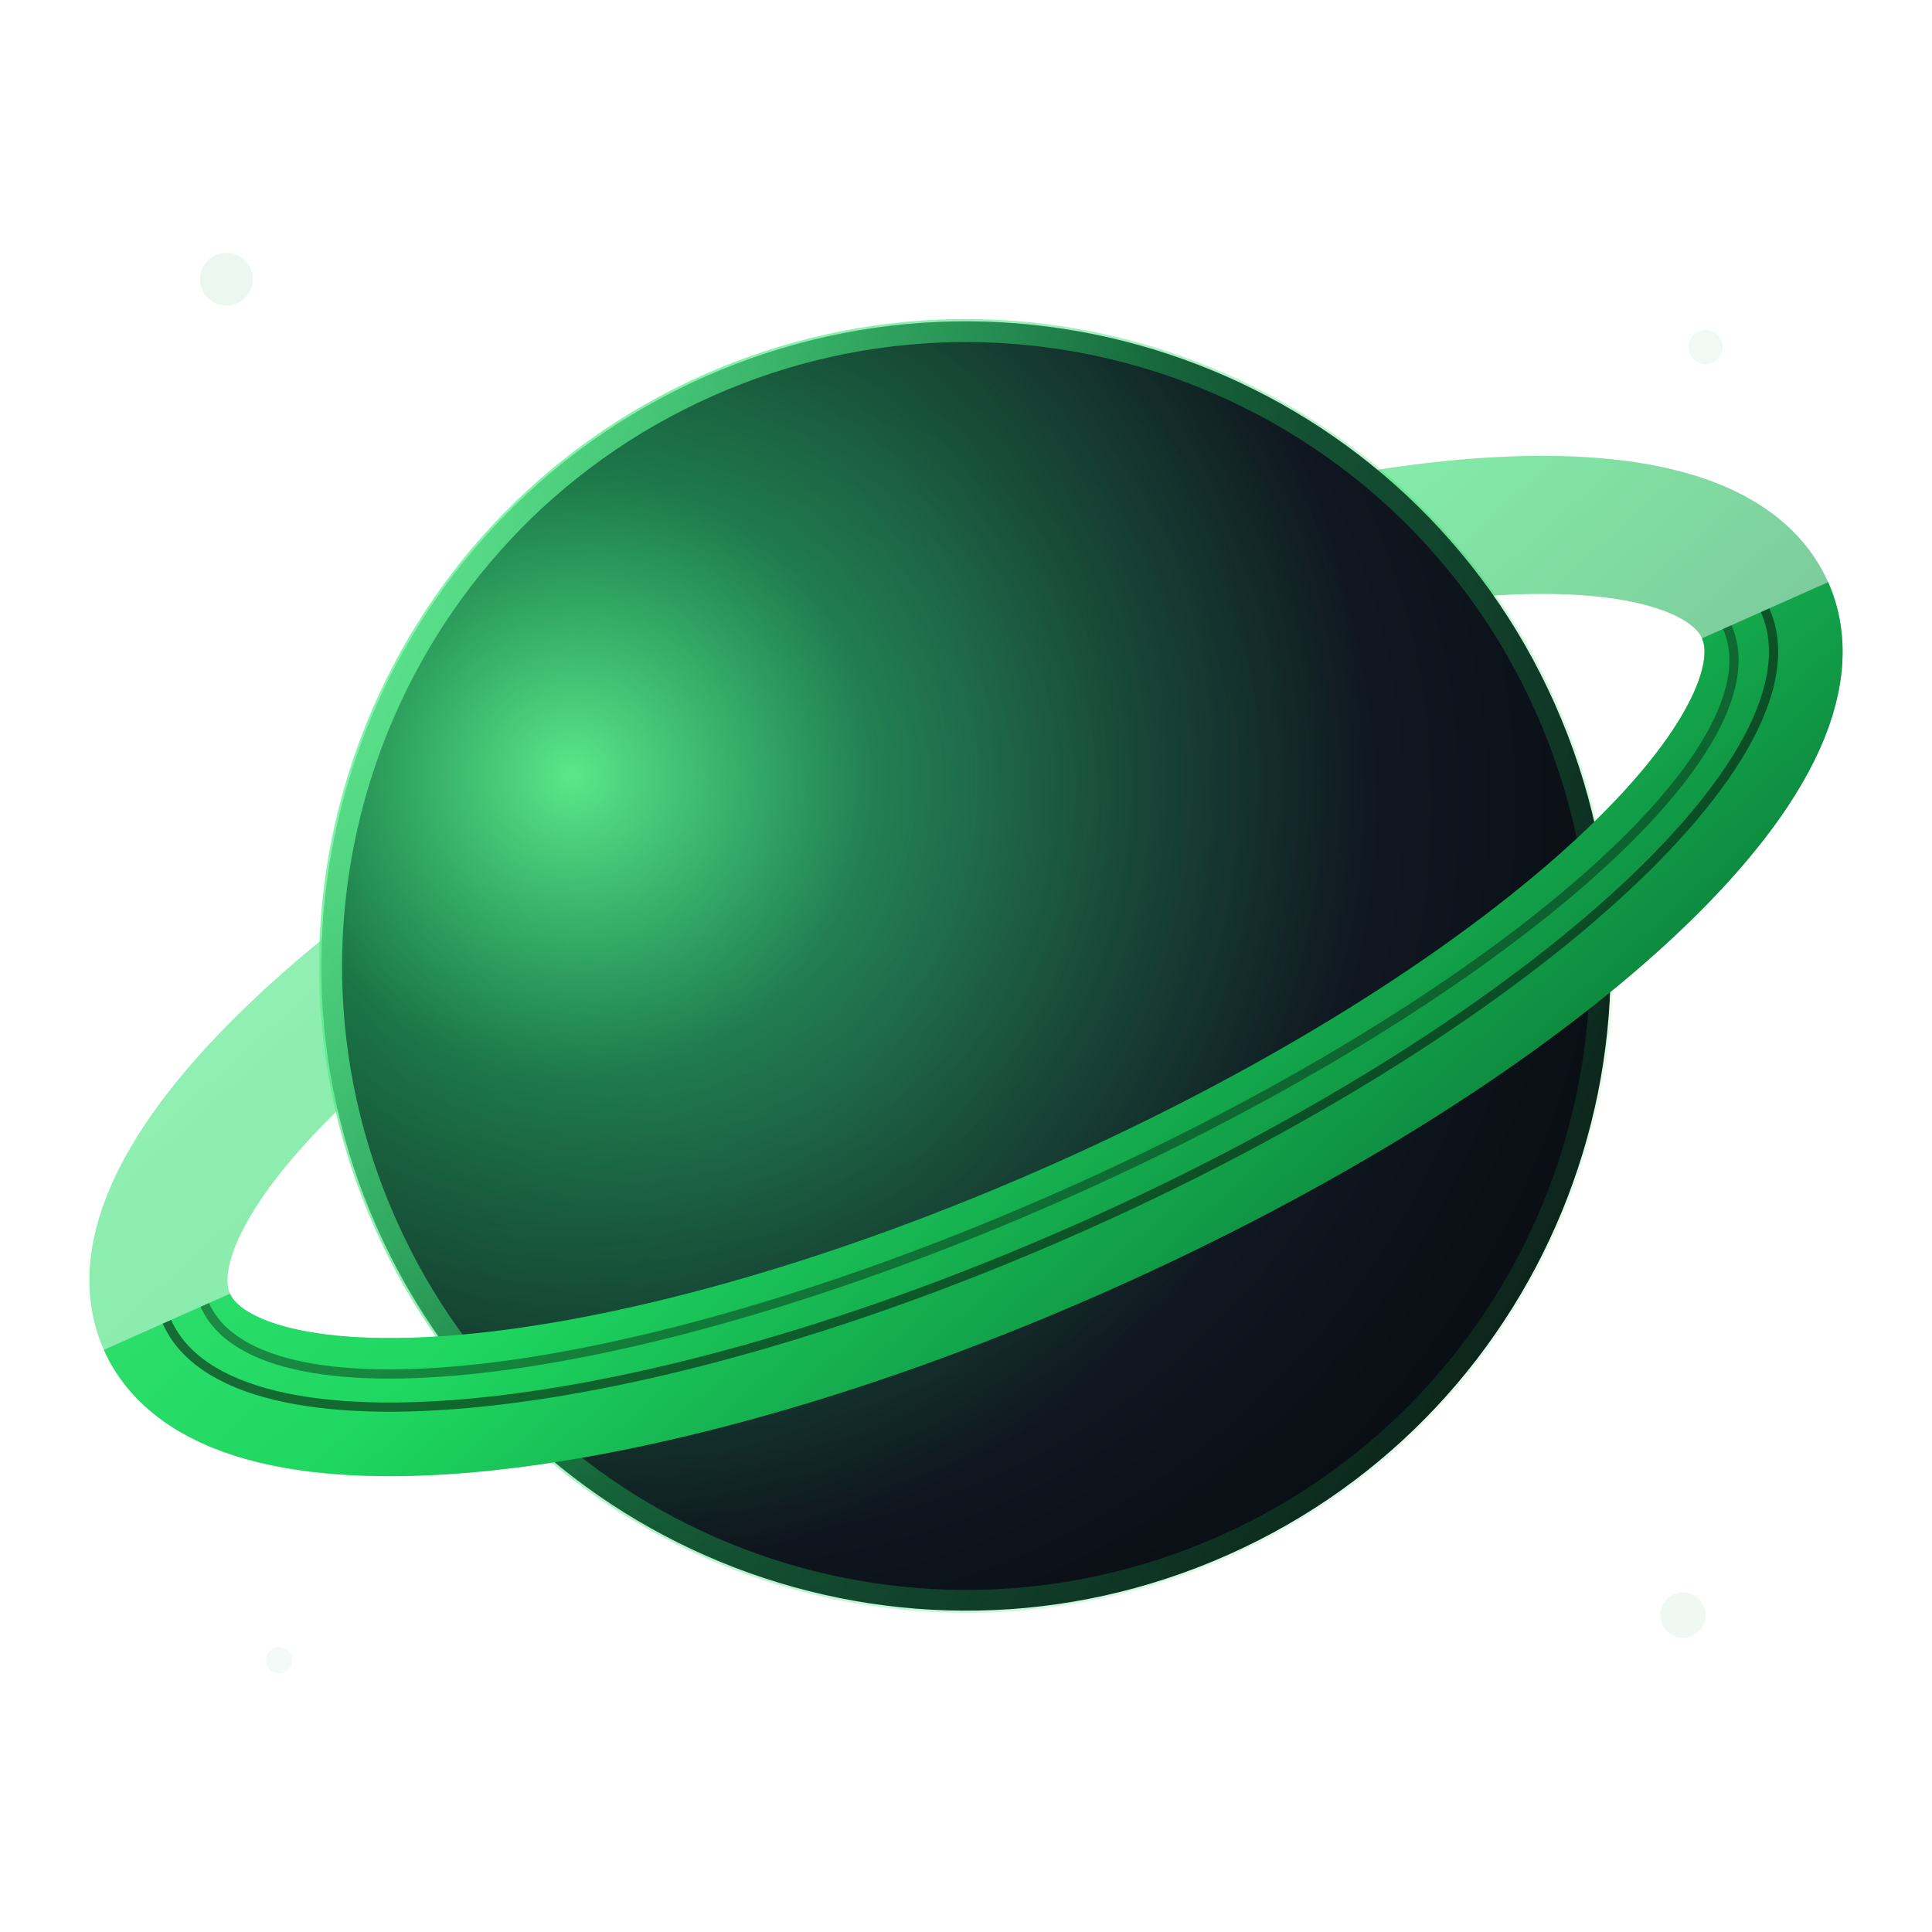
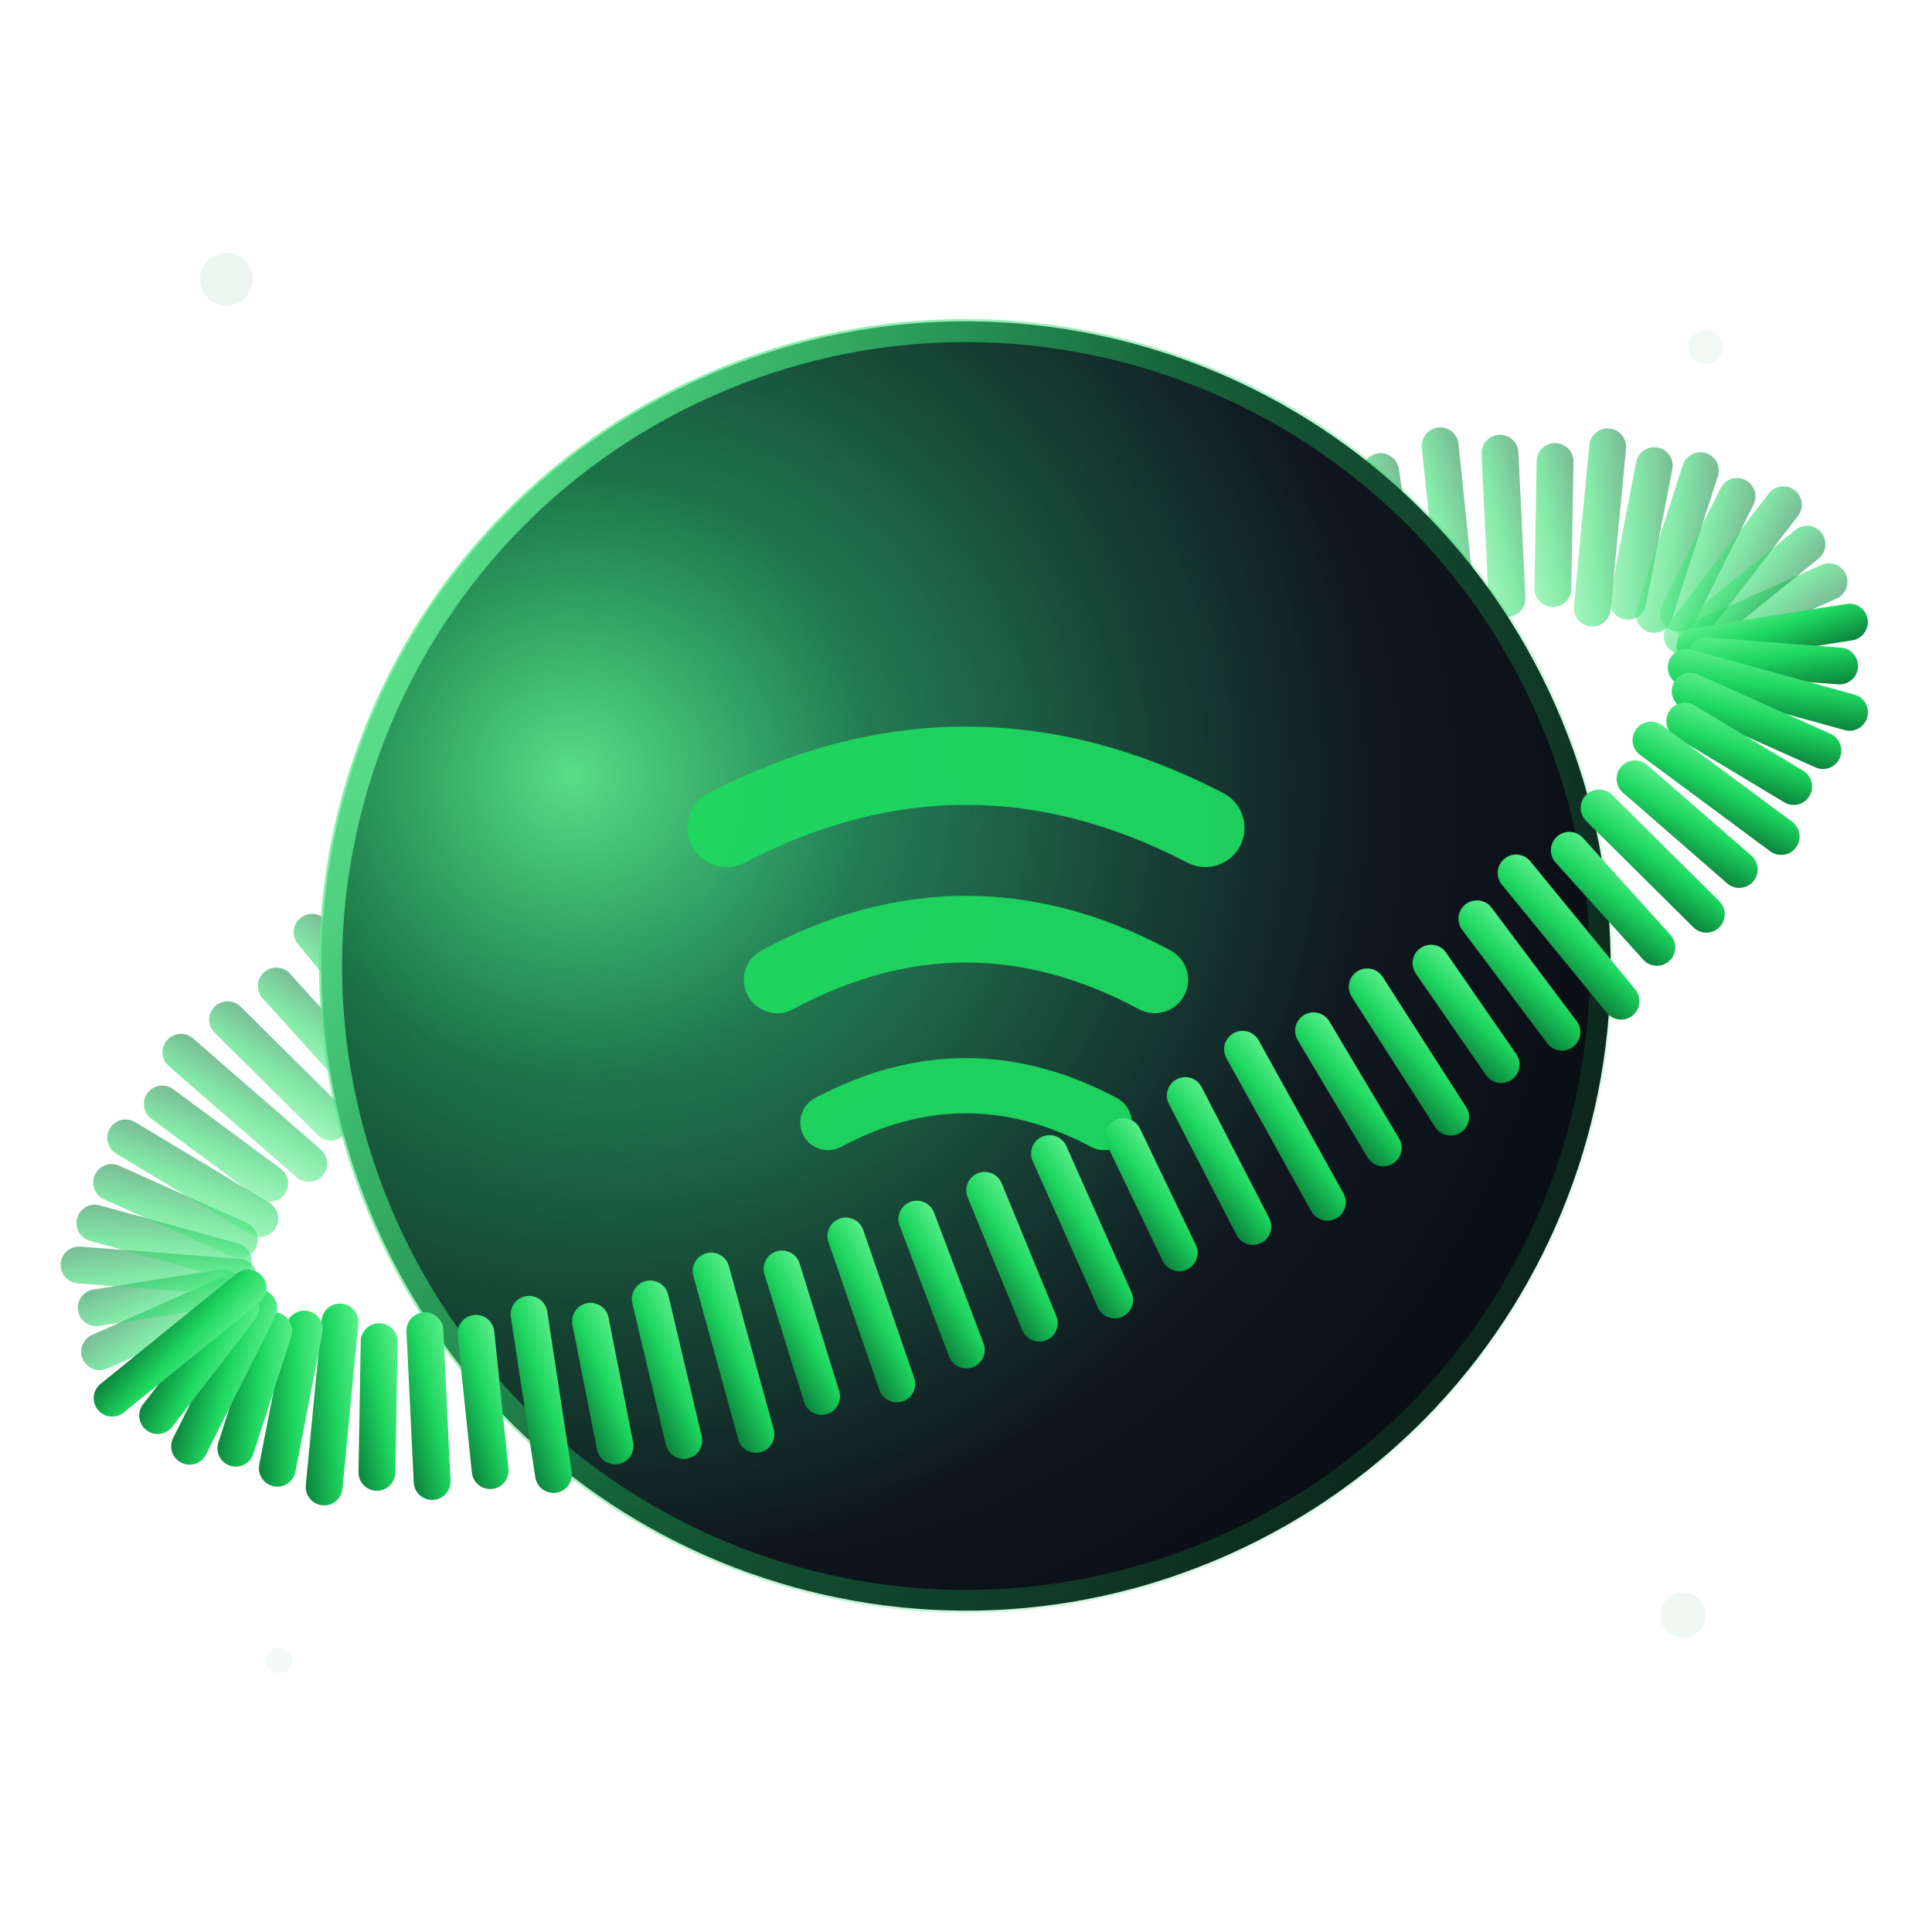
<svg xmlns="http://www.w3.org/2000/svg" viewBox="0 0 512 512" width="512" height="512">
  <defs>
    <radialGradient id="planet" cx="36%" cy="30%" r="82%">
      <stop offset="0%" stop-color="#31465c" />
      <stop offset="42%" stop-color="#16202c" />
      <stop offset="100%" stop-color="#070a0f" />
    </radialGradient>
    <linearGradient id="ring" x1="0%" y1="0%" x2="100%" y2="100%">
-       <stop offset="0%" stop-color="#3be477" />
+       <stop offset="0%" stop-color="#5ff08e" />
      <stop offset="45%" stop-color="#1ed760" />
      <stop offset="100%" stop-color="#0a7d3a" />
    </linearGradient>
    <radialGradient id="lit" cx="28%" cy="24%" r="62%">
-       <stop offset="0%" stop-color="#5ff08e" stop-opacity="0.95" />
-       <stop offset="38%" stop-color="#1ed760" stop-opacity="0.45" />
+       <stop offset="0%" stop-color="#5ff08e" stop-opacity="0.9" />
+       <stop offset="38%" stop-color="#1ed760" stop-opacity="0.42" />
      <stop offset="100%" stop-color="#1ed760" stop-opacity="0" />
    </radialGradient>
    <linearGradient id="edge" x1="10%" y1="0%" x2="90%" y2="100%">
      <stop offset="0%" stop-color="#7bf6a6" stop-opacity="0.95" />
      <stop offset="45%" stop-color="#1ed760" stop-opacity="0.35" />
      <stop offset="100%" stop-color="#1ed760" stop-opacity="0.06" />
    </linearGradient>
-     <clipPath id="front">
-       <rect x="-40" y="256" width="592" height="336" />
-     </clipPath>
  </defs>
  <g transform="translate(256 256) scale(1.22) translate(-256 -256) rotate(-24 256 256)">
-     <ellipse cx="256" cy="256" rx="190" ry="62" fill="none" stroke="url(#ring)" stroke-width="30" opacity="0.55" />
-     <circle cx="256" cy="256" r="140" fill="url(#planet)" />
-     <circle cx="256" cy="256" r="140" fill="url(#lit)" />
-     <circle cx="256" cy="256" r="138" fill="none" stroke="url(#edge)" stroke-width="5" />
-     <g clip-path="url(#front)">
-       <ellipse cx="256" cy="256" rx="190" ry="62" fill="none" stroke="url(#ring)" stroke-width="30" />
-       <ellipse cx="256" cy="256" rx="190" ry="62" fill="none" stroke="#071009" stroke-width="2" opacity="0.55" />
-       <ellipse cx="256" cy="256" rx="181" ry="54" fill="none" stroke="#071009" stroke-width="2" opacity="0.4" />
+     <g>
+       <rect x="426.80" y="252.00" width="38.40" height="8.00" rx="4.00" transform="rotate(0.00 426.80 256.00)" fill="url(#ring)" opacity="0.55" />
+       <rect x="86.00" y="252.00" width="40.00" height="8.00" rx="4.00" transform="rotate(180.00 86.00 256.00)" fill="url(#ring)" opacity="0.55" />
+       <rect x="84.11" y="251.26" width="36.00" height="8.00" rx="4.00" transform="rotate(-164.99 84.11 255.26)" fill="url(#ring)" opacity="0.55" />
+       <rect x="87.71" y="251.41" width="42.80" height="8.00" rx="4.00" transform="rotate(-151.62 87.71 255.41)" fill="url(#ring)" opacity="0.55" />
+       <rect x="87.62" y="248.39" width="39.20" height="8.00" rx="4.00" transform="rotate(-140.61 87.62 252.39)" fill="url(#ring)" opacity="0.55" />
+       <rect x="90.28" y="245.09" width="38.40" height="8.00" rx="4.00" transform="rotate(-131.88 90.28 249.09)" fill="url(#ring)" opacity="0.55" />
+       <rect x="95.84" y="243.00" width="42.00" height="8.00" rx="4.00" transform="rotate(-124.98 95.84 247.00)" fill="url(#ring)" opacity="0.55" />
+       <rect x="100.56" y="237.11" width="37.00" height="8.00" rx="4.00" transform="rotate(-119.47 100.56 241.11)" fill="url(#ring)" opacity="0.55" />
+       <rect x="109.82" y="236.74" width="44.80" height="8.00" rx="4.00" transform="rotate(-114.99 109.82 240.74)" fill="url(#ring)" opacity="0.55" />
+       <rect x="117.63" y="230.60" width="39.60" height="8.00" rx="4.00" transform="rotate(-111.25 117.63 234.60)" fill="url(#ring)" opacity="0.55" />
+       <rect x="127.17" y="225.08" width="35.60" height="8.00" rx="4.00" transform="rotate(-108.07 127.17 229.08)" fill="url(#ring)" opacity="0.55" />
+       <rect x="139.57" y="225.34" width="43.20" height="8.00" rx="4.00" transform="rotate(-105.31 139.57 229.34)" fill="url(#ring)" opacity="0.55" />
+       <rect x="151.25" y="219.74" width="38.00" height="8.00" rx="4.00" transform="rotate(-102.87 151.25 223.74)" fill="url(#ring)" opacity="0.55" />
+       <rect x="164.78" y="218.35" width="40.80" height="8.00" rx="4.00" transform="rotate(-100.67 164.78 222.35)" fill="url(#ring)" opacity="0.55" />
+       <rect x="178.44" y="213.80" width="36.40" height="8.00" rx="4.00" transform="rotate(-98.65 178.44 217.80)" fill="url(#ring)" opacity="0.55" />
+       <rect x="193.61" y="215.59" width="44.00" height="8.00" rx="4.00" transform="rotate(-96.77 193.61 219.59)" fill="url(#ring)" opacity="0.55" />
+       <rect x="208.51" y="211.44" width="38.80" height="8.00" rx="4.00" transform="rotate(-95.00 208.51 215.44)" fill="url(#ring)" opacity="0.55" />
+       <rect x="224.01" y="208.31" width="34.80" height="8.00" rx="4.00" transform="rotate(-93.29 224.01 212.31)" fill="url(#ring)" opacity="0.55" />
+       <rect x="240.03" y="211.03" width="41.60" height="8.00" rx="4.00" transform="rotate(-91.64 240.03 215.03)" fill="url(#ring)" opacity="0.55" />
+       <rect x="256.00" y="208.80" width="37.60" height="8.00" rx="4.00" transform="rotate(-90.00 256.00 212.80)" fill="url(#ring)" opacity="0.55" />
+       <rect x="271.90" y="213.23" width="46.00" height="8.00" rx="4.00" transform="rotate(-88.36 271.90 217.23)" fill="url(#ring)" opacity="0.55" />
+       <rect x="287.84" y="210.91" width="40.00" height="8.00" rx="4.00" transform="rotate(-86.71 287.84 214.91)" fill="url(#ring)" opacity="0.55" />
+       <rect x="303.61" y="210.04" width="36.00" height="8.00" rx="4.00" transform="rotate(-85.00 303.61 214.04)" fill="url(#ring)" opacity="0.55" />
+       <rect x="318.46" y="214.99" width="42.80" height="8.00" rx="4.00" transform="rotate(-83.23 318.46 218.99)" fill="url(#ring)" opacity="0.55" />
+       <rect x="333.35" y="215.19" width="39.20" height="8.00" rx="4.00" transform="rotate(-81.35 333.35 219.19)" fill="url(#ring)" opacity="0.55" />
+       <rect x="347.45" y="217.17" width="38.40" height="8.00" rx="4.00" transform="rotate(-79.33 347.45 221.17)" fill="url(#ring)" opacity="0.55" />
+       <rect x="360.30" y="221.68" width="42.00" height="8.00" rx="4.00" transform="rotate(-77.13 360.30 225.68)" fill="url(#ring)" opacity="0.55" />
+       <rect x="373.24" y="222.35" width="37.00" height="8.00" rx="4.00" transform="rotate(-74.69 373.24 226.35)" fill="url(#ring)" opacity="0.55" />
+       <rect x="383.40" y="229.45" width="44.80" height="8.00" rx="4.00" transform="rotate(-71.93 383.40 233.45)" fill="url(#ring)" opacity="0.55" />
+       <rect x="394.37" y="230.60" width="39.60" height="8.00" rx="4.00" transform="rotate(-68.75 394.37 234.60)" fill="url(#ring)" opacity="0.55" />
+       <rect x="404.12" y="232.57" width="35.60" height="8.00" rx="4.00" transform="rotate(-65.01 404.12 236.57)" fill="url(#ring)" opacity="0.55" />
+       <rect x="409.92" y="239.80" width="43.20" height="8.00" rx="4.00" transform="rotate(-60.53 409.92 243.80)" fill="url(#ring)" opacity="0.55" />
+       <rect x="417.30" y="241.36" width="38.00" height="8.00" rx="4.00" transform="rotate(-55.02 417.30 245.36)" fill="url(#ring)" opacity="0.55" />
+       <rect x="420.92" y="245.98" width="40.80" height="8.00" rx="4.00" transform="rotate(-48.12 420.92 249.98)" fill="url(#ring)" opacity="0.55" />
+       <rect x="425.46" y="247.50" width="36.40" height="8.00" rx="4.00" transform="rotate(-39.39 425.46 251.50)" fill="url(#ring)" opacity="0.55" />
+       <rect x="423.76" y="251.69" width="44.00" height="8.00" rx="4.00" transform="rotate(-28.38 423.76 255.69)" fill="url(#ring)" opacity="0.55" />
+       <rect x="426.54" y="251.62" width="38.80" height="8.00" rx="4.00" transform="rotate(-15.01 426.54 255.62)" fill="url(#ring)" opacity="0.55" />
+     </g>
+     <circle cx="256" cy="256" r="140.0" fill="url(#planet)" />
+     <circle cx="256" cy="256" r="140.0" fill="url(#lit)" />
+     <circle cx="256" cy="256" r="138.0" fill="none" stroke="url(#edge)" stroke-width="5" />
+     <g transform="rotate(24 256 256)" fill="none" stroke="#1ed760" stroke-linecap="round" opacity="0.95">
+       <path d="M204 226q52 -27 104 0" stroke-width="17" />
+       <path d="M215 259q41 -22 82 0" stroke-width="14.5" />
+       <path d="M226 290q30 -16 60 0" stroke-width="12" />
+     </g>
+     <g>
+       <rect x="424.99" y="251.97" width="42.00" height="8.00" rx="4.00" transform="rotate(15.01 424.99 255.97)" fill="url(#ring)" />
+       <rect x="426.84" y="253.97" width="37.00" height="8.00" rx="4.00" transform="rotate(28.38 426.84 257.97)" fill="url(#ring)" />
+       <rect x="422.21" y="253.83" width="44.80" height="8.00" rx="4.00" transform="rotate(39.39 422.21 257.83)" fill="url(#ring)" />
+       <rect x="421.32" y="258.46" width="39.60" height="8.00" rx="4.00" transform="rotate(48.12 421.32 262.46)" fill="url(#ring)" />
+       <rect x="417.99" y="263.62" width="35.60" height="8.00" rx="4.00" transform="rotate(55.02 417.99 267.62)" fill="url(#ring)" />
+       <rect x="409.92" y="264.20" width="43.20" height="8.00" rx="4.00" transform="rotate(60.53 409.92 268.20)" fill="url(#ring)" />
+       <rect x="403.61" y="270.34" width="38.00" height="8.00" rx="4.00" transform="rotate(65.01 403.61 274.34)" fill="url(#ring)" />
+       <rect x="394.15" y="272.84" width="40.80" height="8.00" rx="4.00" transform="rotate(68.75 394.15 276.84)" fill="url(#ring)" />
+       <rect x="384.70" y="278.54" width="36.40" height="8.00" rx="4.00" transform="rotate(71.93 384.70 282.54)" fill="url(#ring)" />
+       <rect x="372.32" y="278.28" width="44.00" height="8.00" rx="4.00" transform="rotate(74.69 372.32 282.28)" fill="url(#ring)" />
+       <rect x="360.66" y="283.87" width="38.80" height="8.00" rx="4.00" transform="rotate(77.13 360.66 287.87)" fill="url(#ring)" />
+       <rect x="347.78" y="288.59" width="34.80" height="8.00" rx="4.00" transform="rotate(79.33 347.78 292.59)" fill="url(#ring)" />
+       <rect x="333.17" y="287.63" width="41.60" height="8.00" rx="4.00" transform="rotate(81.35 333.17 291.63)" fill="url(#ring)" />
+       <rect x="318.77" y="291.59" width="37.60" height="8.00" rx="4.00" transform="rotate(83.23 318.77 295.59)" fill="url(#ring)" />
+       <rect x="303.17" y="288.97" width="46.00" height="8.00" rx="4.00" transform="rotate(85.00 303.17 292.97)" fill="url(#ring)" />
+       <rect x="287.84" y="293.09" width="40.00" height="8.00" rx="4.00" transform="rotate(86.71 287.84 297.09)" fill="url(#ring)" />
+       <rect x="272.05" y="295.77" width="36.00" height="8.00" rx="4.00" transform="rotate(88.36 272.05 299.77)" fill="url(#ring)" />
+       <rect x="256.00" y="292.60" width="42.80" height="8.00" rx="4.00" transform="rotate(90.00 256.00 296.60)" fill="url(#ring)" />
+       <rect x="240.00" y="294.17" width="39.20" height="8.00" rx="4.00" transform="rotate(91.64 240.00 298.17)" fill="url(#ring)" />
+       <rect x="224.11" y="293.89" width="38.40" height="8.00" rx="4.00" transform="rotate(93.29 224.11 297.89)" fill="url(#ring)" />
+       <rect x="208.65" y="290.97" width="42.00" height="8.00" rx="4.00" transform="rotate(95.00 208.65 294.97)" fill="url(#ring)" />
+       <rect x="193.20" y="291.89" width="37.00" height="8.00" rx="4.00" transform="rotate(96.77 193.20 295.89)" fill="url(#ring)" />
+       <rect x="179.07" y="286.05" width="44.80" height="8.00" rx="4.00" transform="rotate(98.65 179.07 290.05)" fill="url(#ring)" />
+       <rect x="164.67" y="286.24" width="39.60" height="8.00" rx="4.00" transform="rotate(100.67 164.67 290.24)" fill="url(#ring)" />
+       <rect x="150.99" y="285.43" width="35.60" height="8.00" rx="4.00" transform="rotate(102.87 150.99 289.43)" fill="url(#ring)" />
+       <rect x="139.57" y="278.66" width="43.20" height="8.00" rx="4.00" transform="rotate(105.31 139.57 282.66)" fill="url(#ring)" />
+       <rect x="127.54" y="277.78" width="38.00" height="8.00" rx="4.00" transform="rotate(108.07 127.54 281.78)" fill="url(#ring)" />
+       <rect x="117.85" y="272.84" width="40.80" height="8.00" rx="4.00" transform="rotate(111.25 117.85 276.84)" fill="url(#ring)" />
+       <rect x="108.05" y="271.07" width="36.40" height="8.00" rx="4.00" transform="rotate(114.99 108.05 275.07)" fill="url(#ring)" />
+       <rect x="102.28" y="263.85" width="44.00" height="8.00" rx="4.00" transform="rotate(119.47 102.28 267.85)" fill="url(#ring)" />
+       <rect x="94.92" y="262.31" width="38.80" height="8.00" rx="4.00" transform="rotate(124.98 94.92 266.31)" fill="url(#ring)" />
+       <rect x="89.07" y="260.25" width="34.80" height="8.00" rx="4.00" transform="rotate(131.88 89.07 264.25)" fill="url(#ring)" />
+       <rect x="88.55" y="254.85" width="41.60" height="8.00" rx="4.00" transform="rotate(140.61 88.55 258.85)" fill="url(#ring)" />
+       <rect x="85.43" y="253.83" width="37.60" height="8.00" rx="4.00" transform="rotate(151.62 85.43 257.83)" fill="url(#ring)" />
+       <rect x="88.94" y="251.45" width="46.00" height="8.00" rx="4.00" transform="rotate(164.99 88.94 255.45)" fill="url(#ring)" />
    </g>
  </g>
  <circle cx="60" cy="74" r="7" fill="#eaf6ef" opacity="0.9" />
  <circle cx="452" cy="92" r="4.5" fill="#eaf6ef" opacity="0.65" />
  <circle cx="446" cy="428" r="6" fill="#eaf6ef" opacity="0.75" />
  <circle cx="74" cy="440" r="3.5" fill="#eaf6ef" opacity="0.5" />
</svg>
